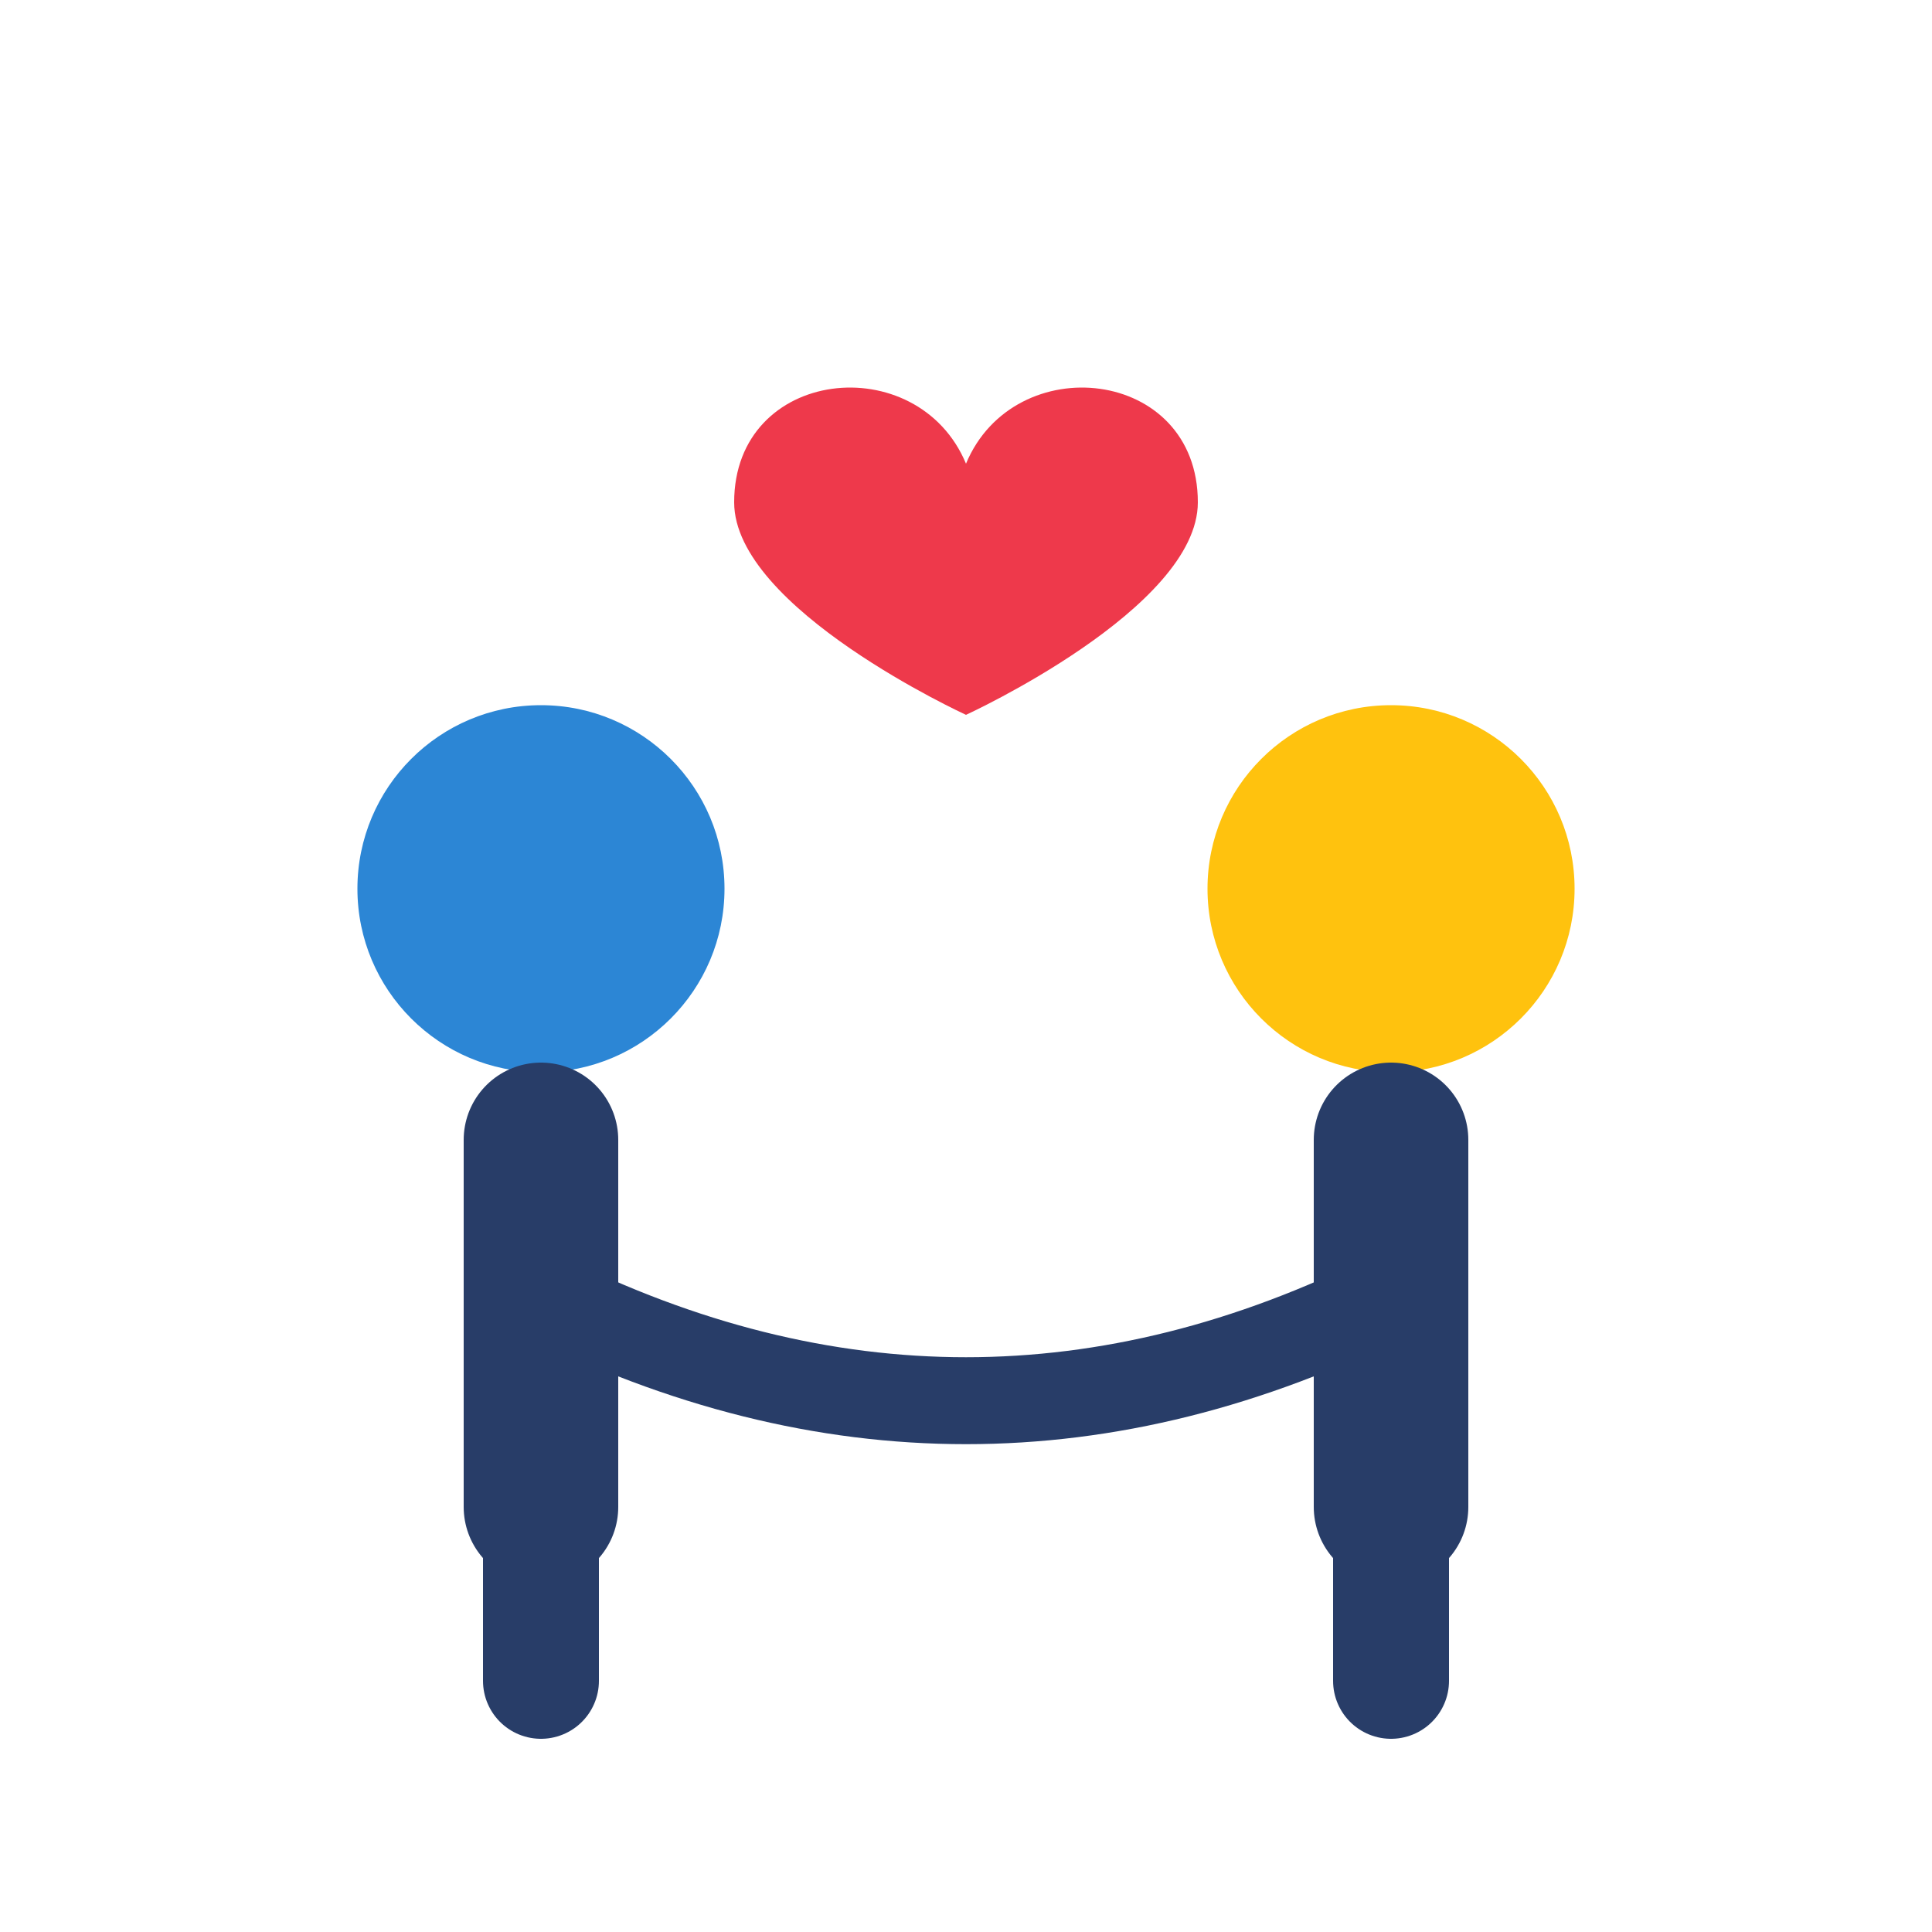
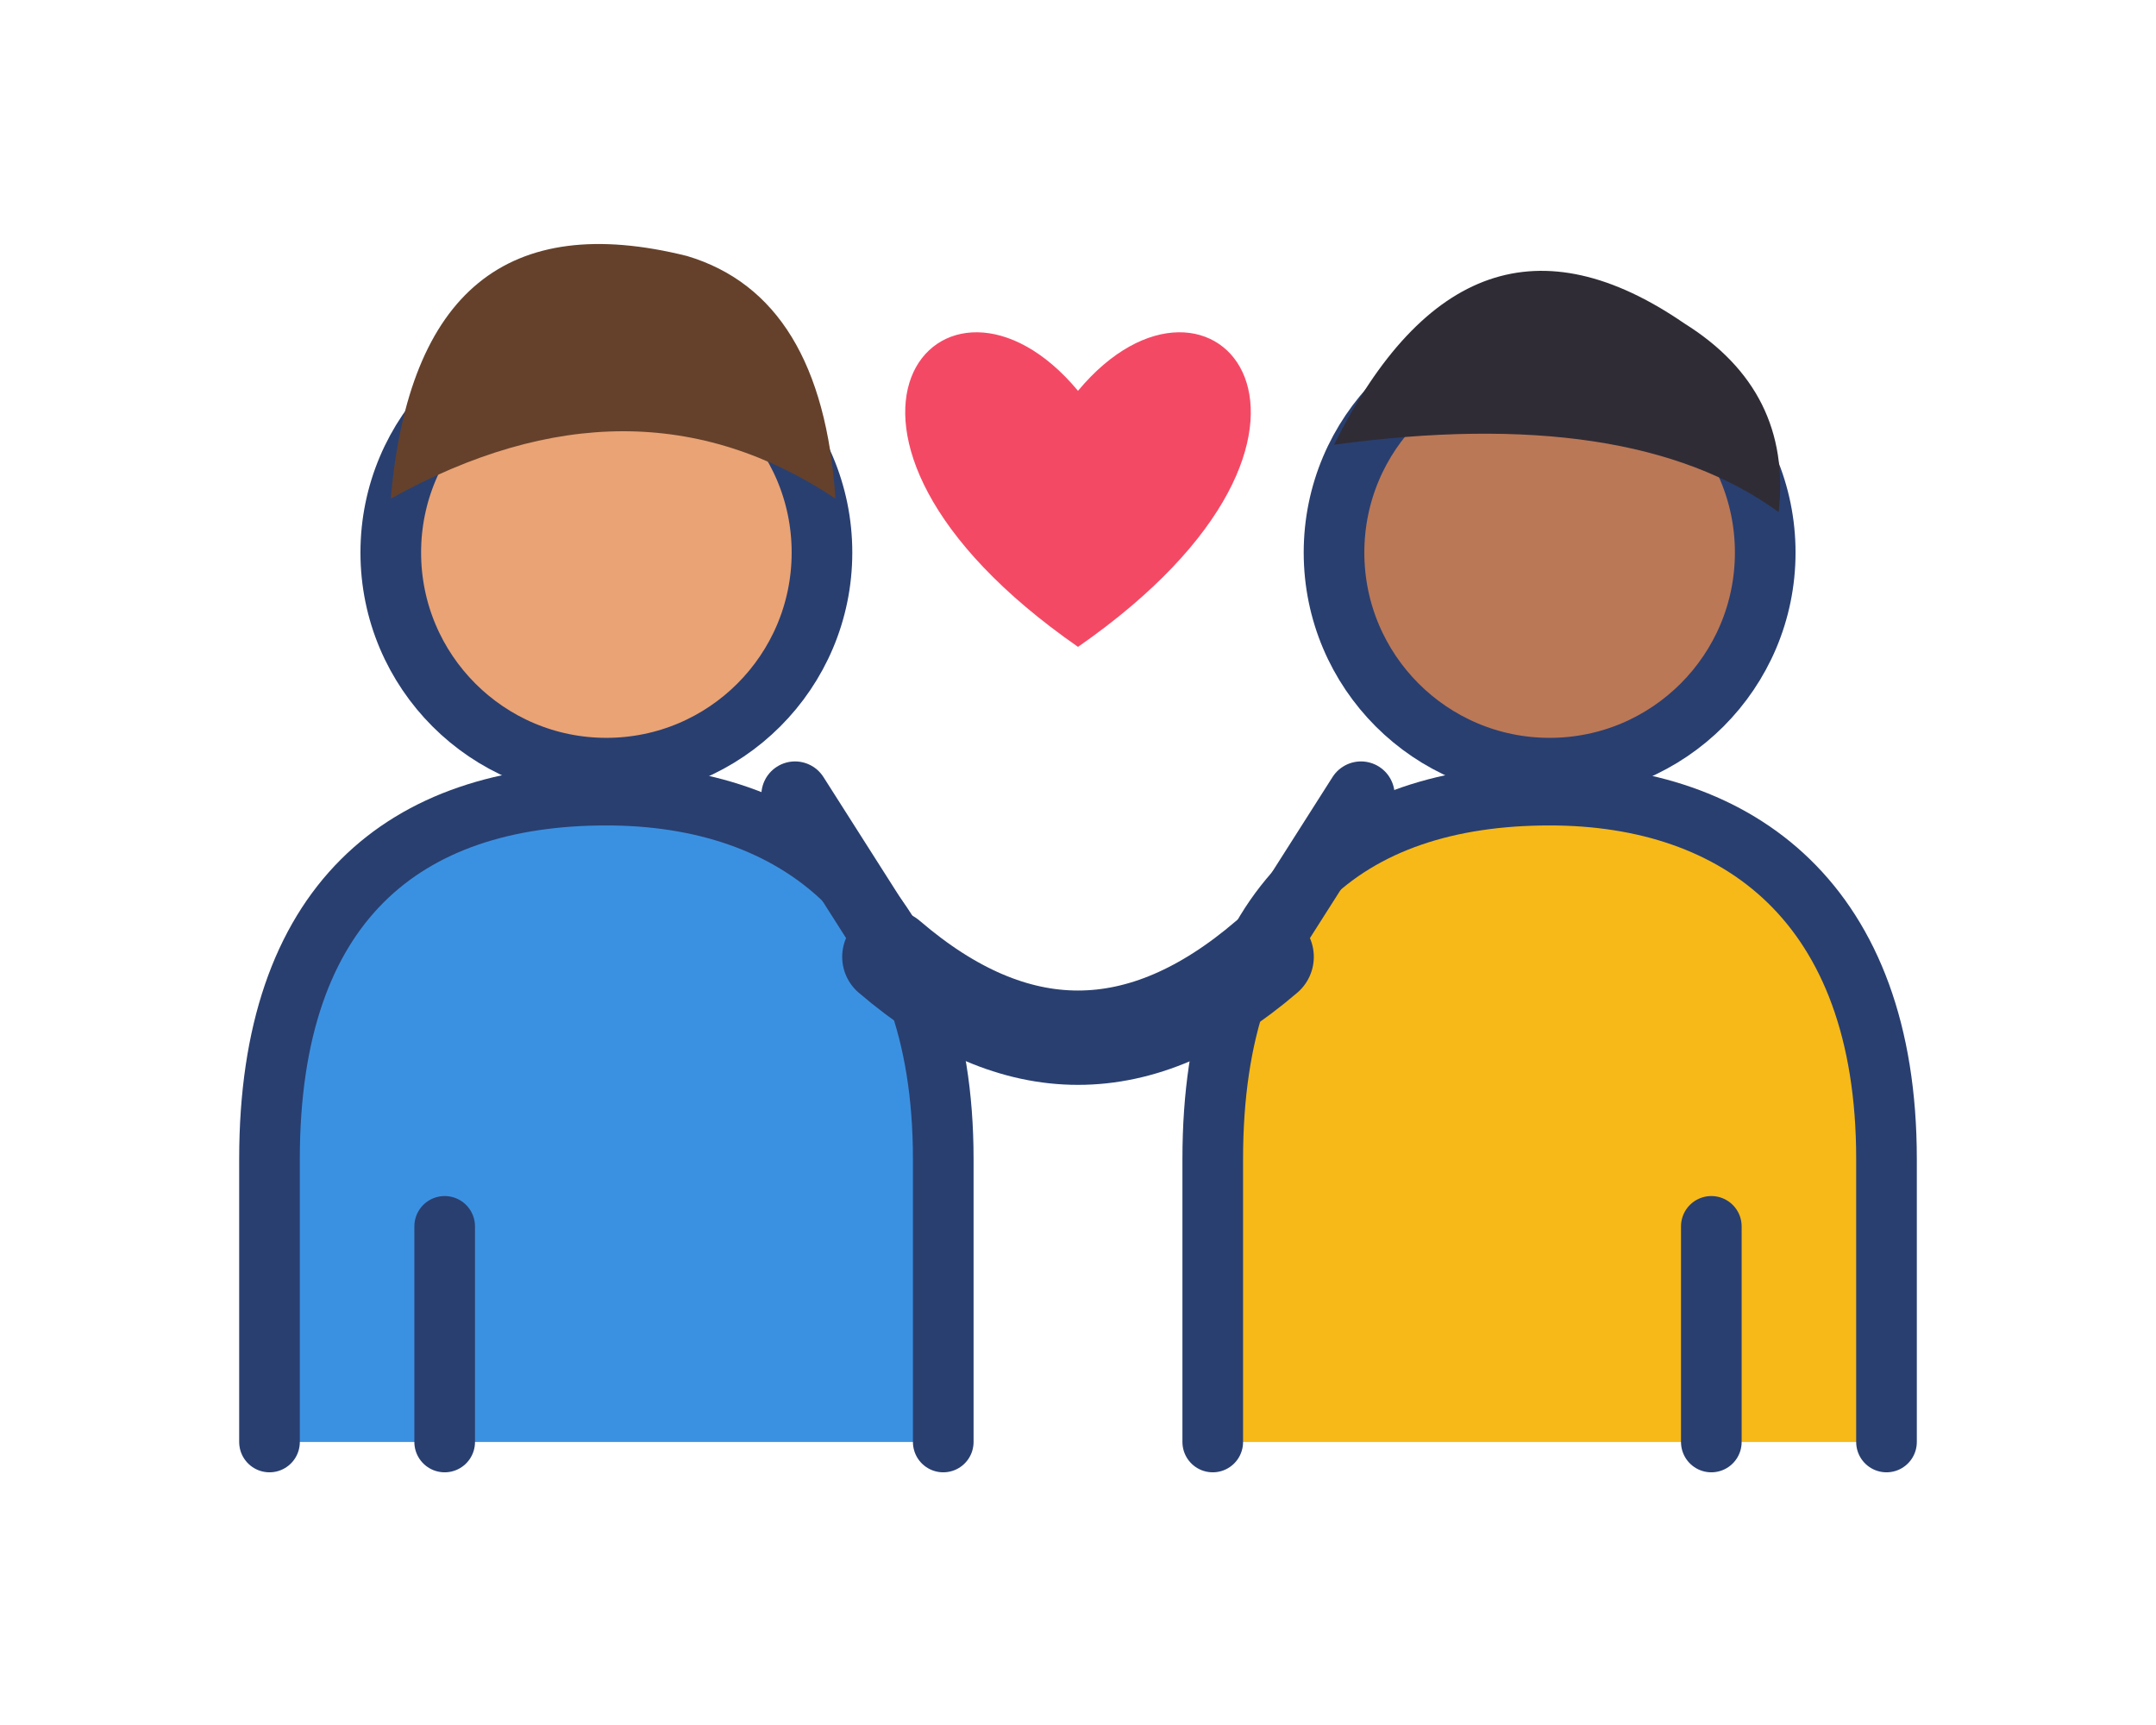
- <svg xmlns="http://www.w3.org/2000/svg" viewBox="0 0 200 200" role="img" aria-label="friend">
-   <path d="M100 48c-5-12-24-10-24 4 0 11 24 22 24 22s24-11 24-22c0-14-19-16-24-4z" fill="#EE394B" />
-   <circle cx="56" cy="92" r="19" fill="#2C86D5" />
-   <circle cx="144" cy="92" r="19" fill="#FFC20E" />
-   <path d="M56 118v38M144 118v38" stroke="#283D68" stroke-width="16" stroke-linecap="round" />
-   <path d="M56 134q44 22 88 0" fill="none" stroke="#283D68" stroke-width="9" stroke-linecap="round" />
-   <path d="M56 156v18M144 156v18" stroke="#283D68" stroke-width="12" stroke-linecap="round" />
+ <svg xmlns="http://www.w3.org/2000/svg" viewBox="0 0 160 128" width="160" height="128" role="img" aria-label="Friend illustration">
+   <g stroke="#293F70" stroke-width="4.5" stroke-linecap="round" stroke-linejoin="round">
+     <circle cx="45" cy="41" r="16" fill="#E9A375" />
+     <path d="M29 37q2-23 22-18 10 3 11 18-15-10-33 0" fill="#65412B" stroke="none" />
+     <path d="M20 107V86c0-19 10-27 25-27 14 0 25 8 25 27v21" fill="#3B91E1" />
+     <path d="M33 107V91" />
+     <circle cx="115" cy="41" r="16" fill="#BA7857" />
+     <path d="M99 33q10-20 26-9 8 5 7 14-11-8-33-5" fill="#302C35" stroke="none" />
+     <path d="M90 107V86c0-19 10-27 25-27 14 0 25 8 25 27v21" fill="#F7B918" />
+     <path d="M127 107V91" />
+     <path d="M66 71q14 12 28 0" fill="none" stroke-width="7" />
+     <path d="M66 70l-7-11m35 11 7-11" fill="none" stroke-width="5" />
+   </g>
+   <path d="M80 29c-10-12-23 3 0 19 23-16 10-31 0-19" fill="#F44965" />
</svg>
